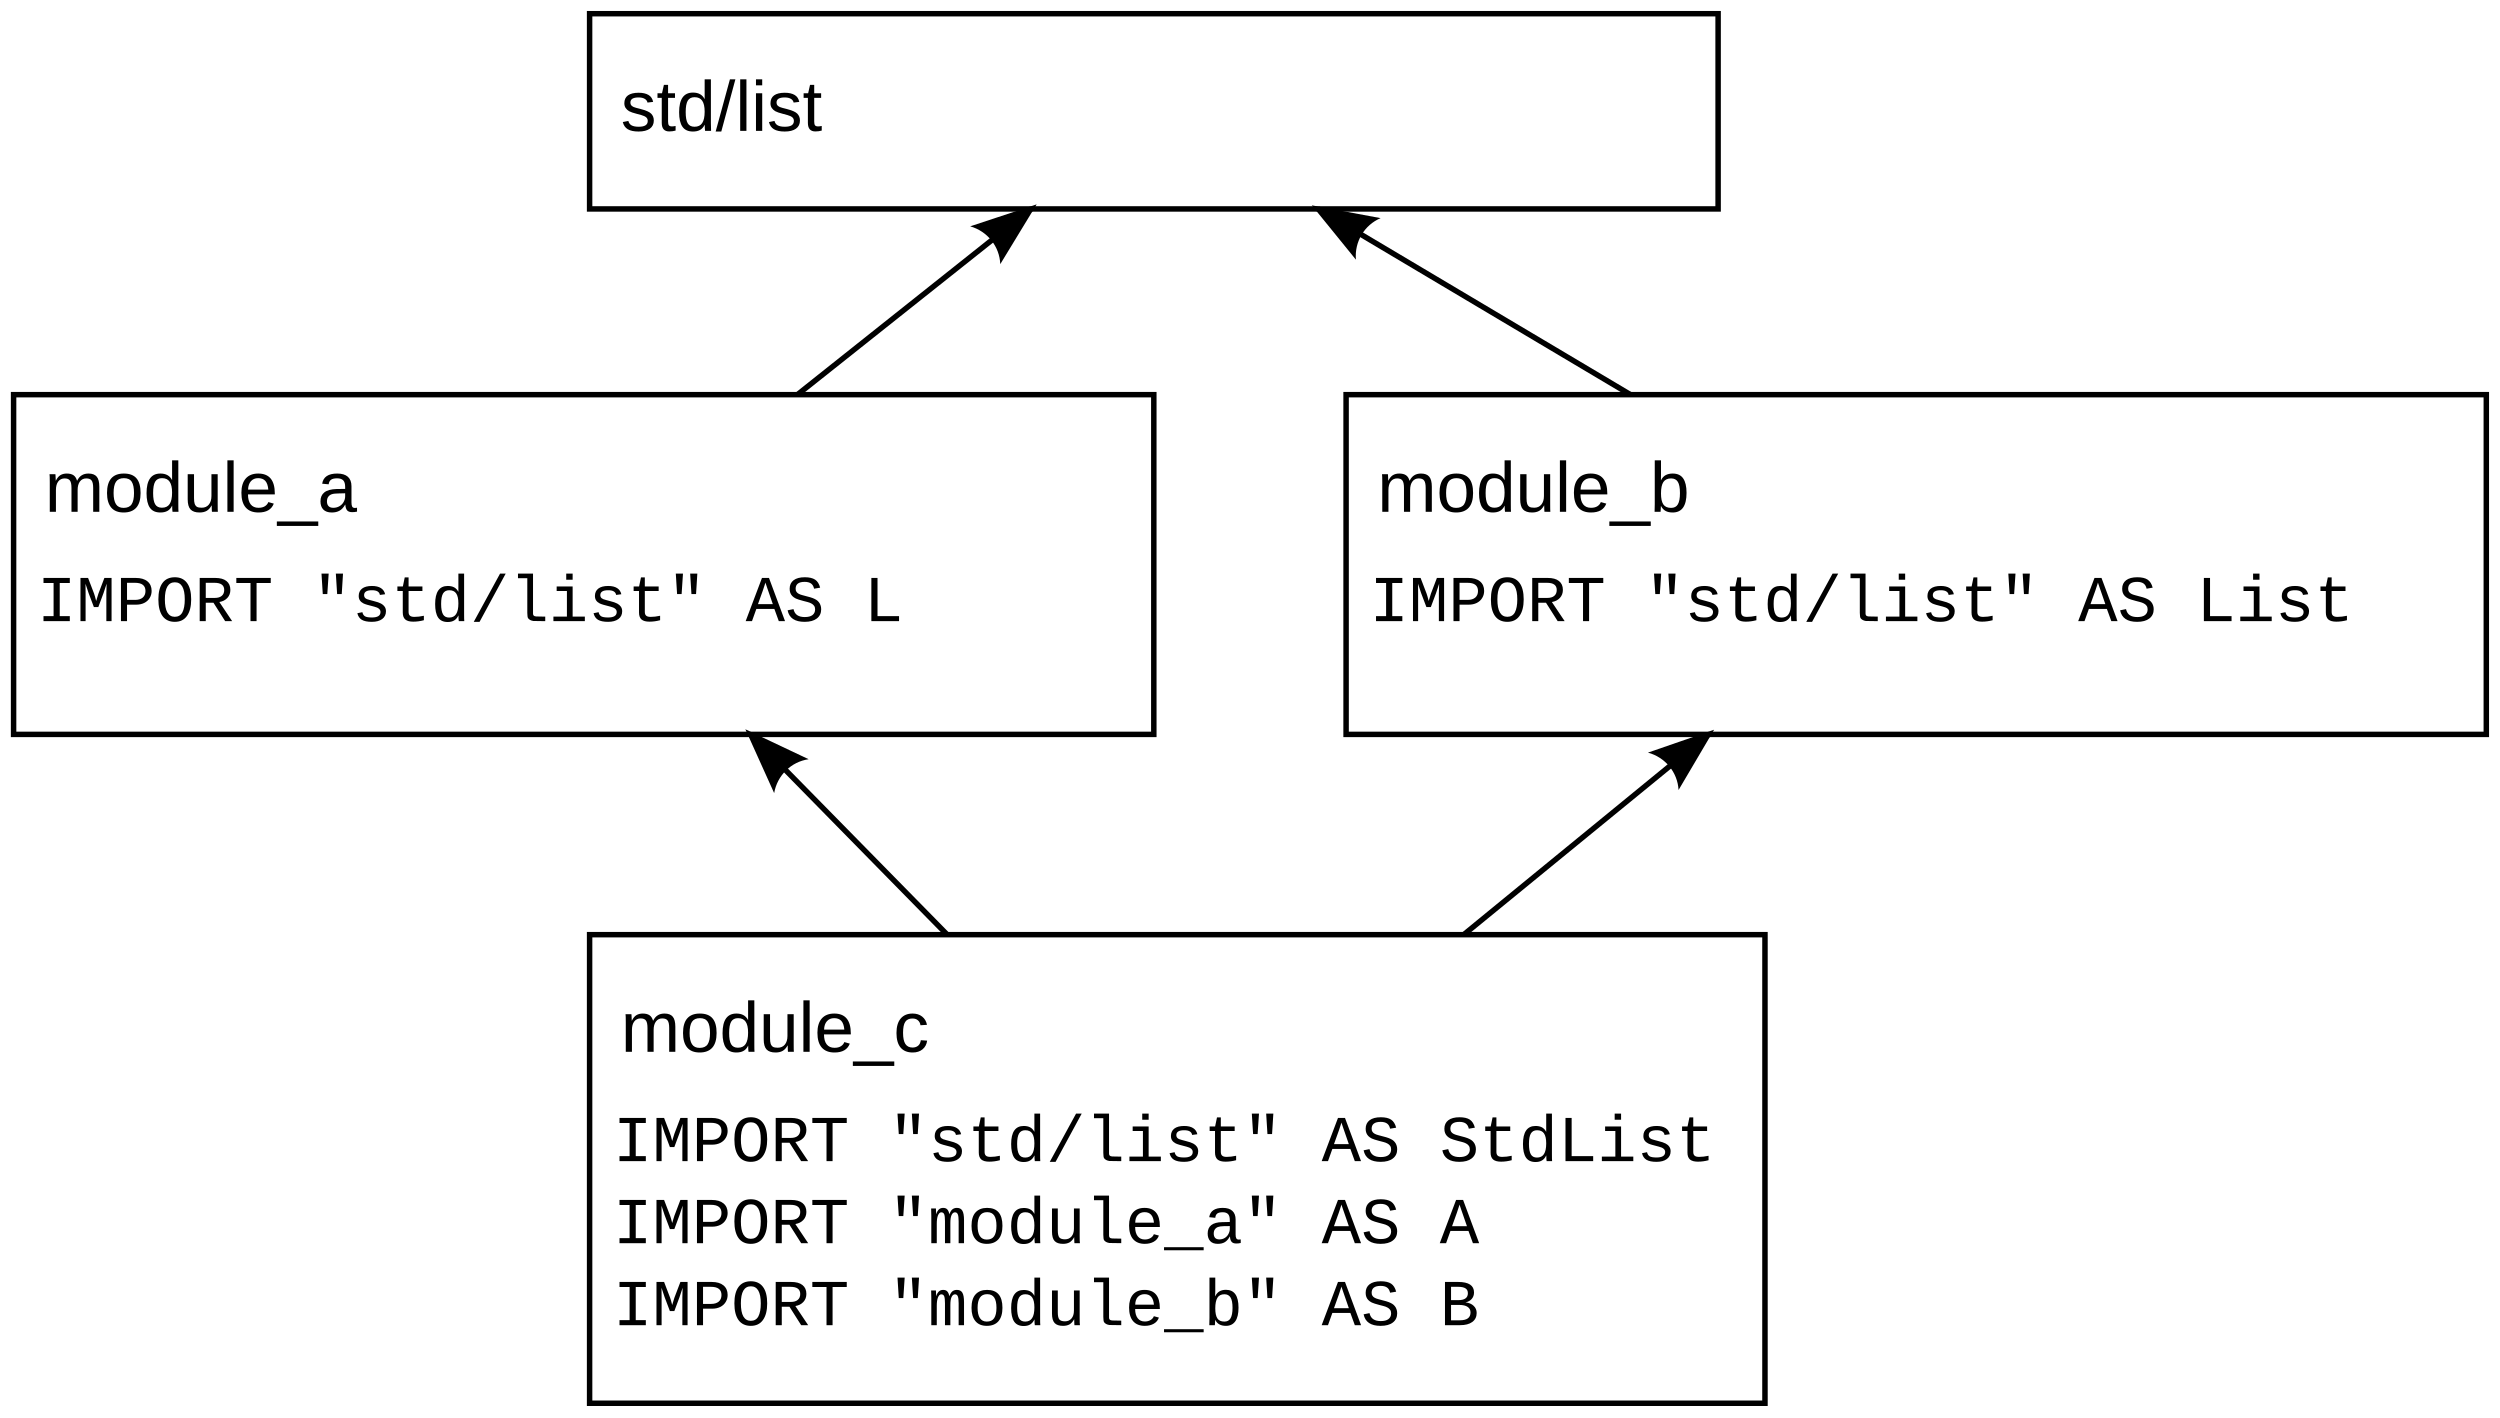
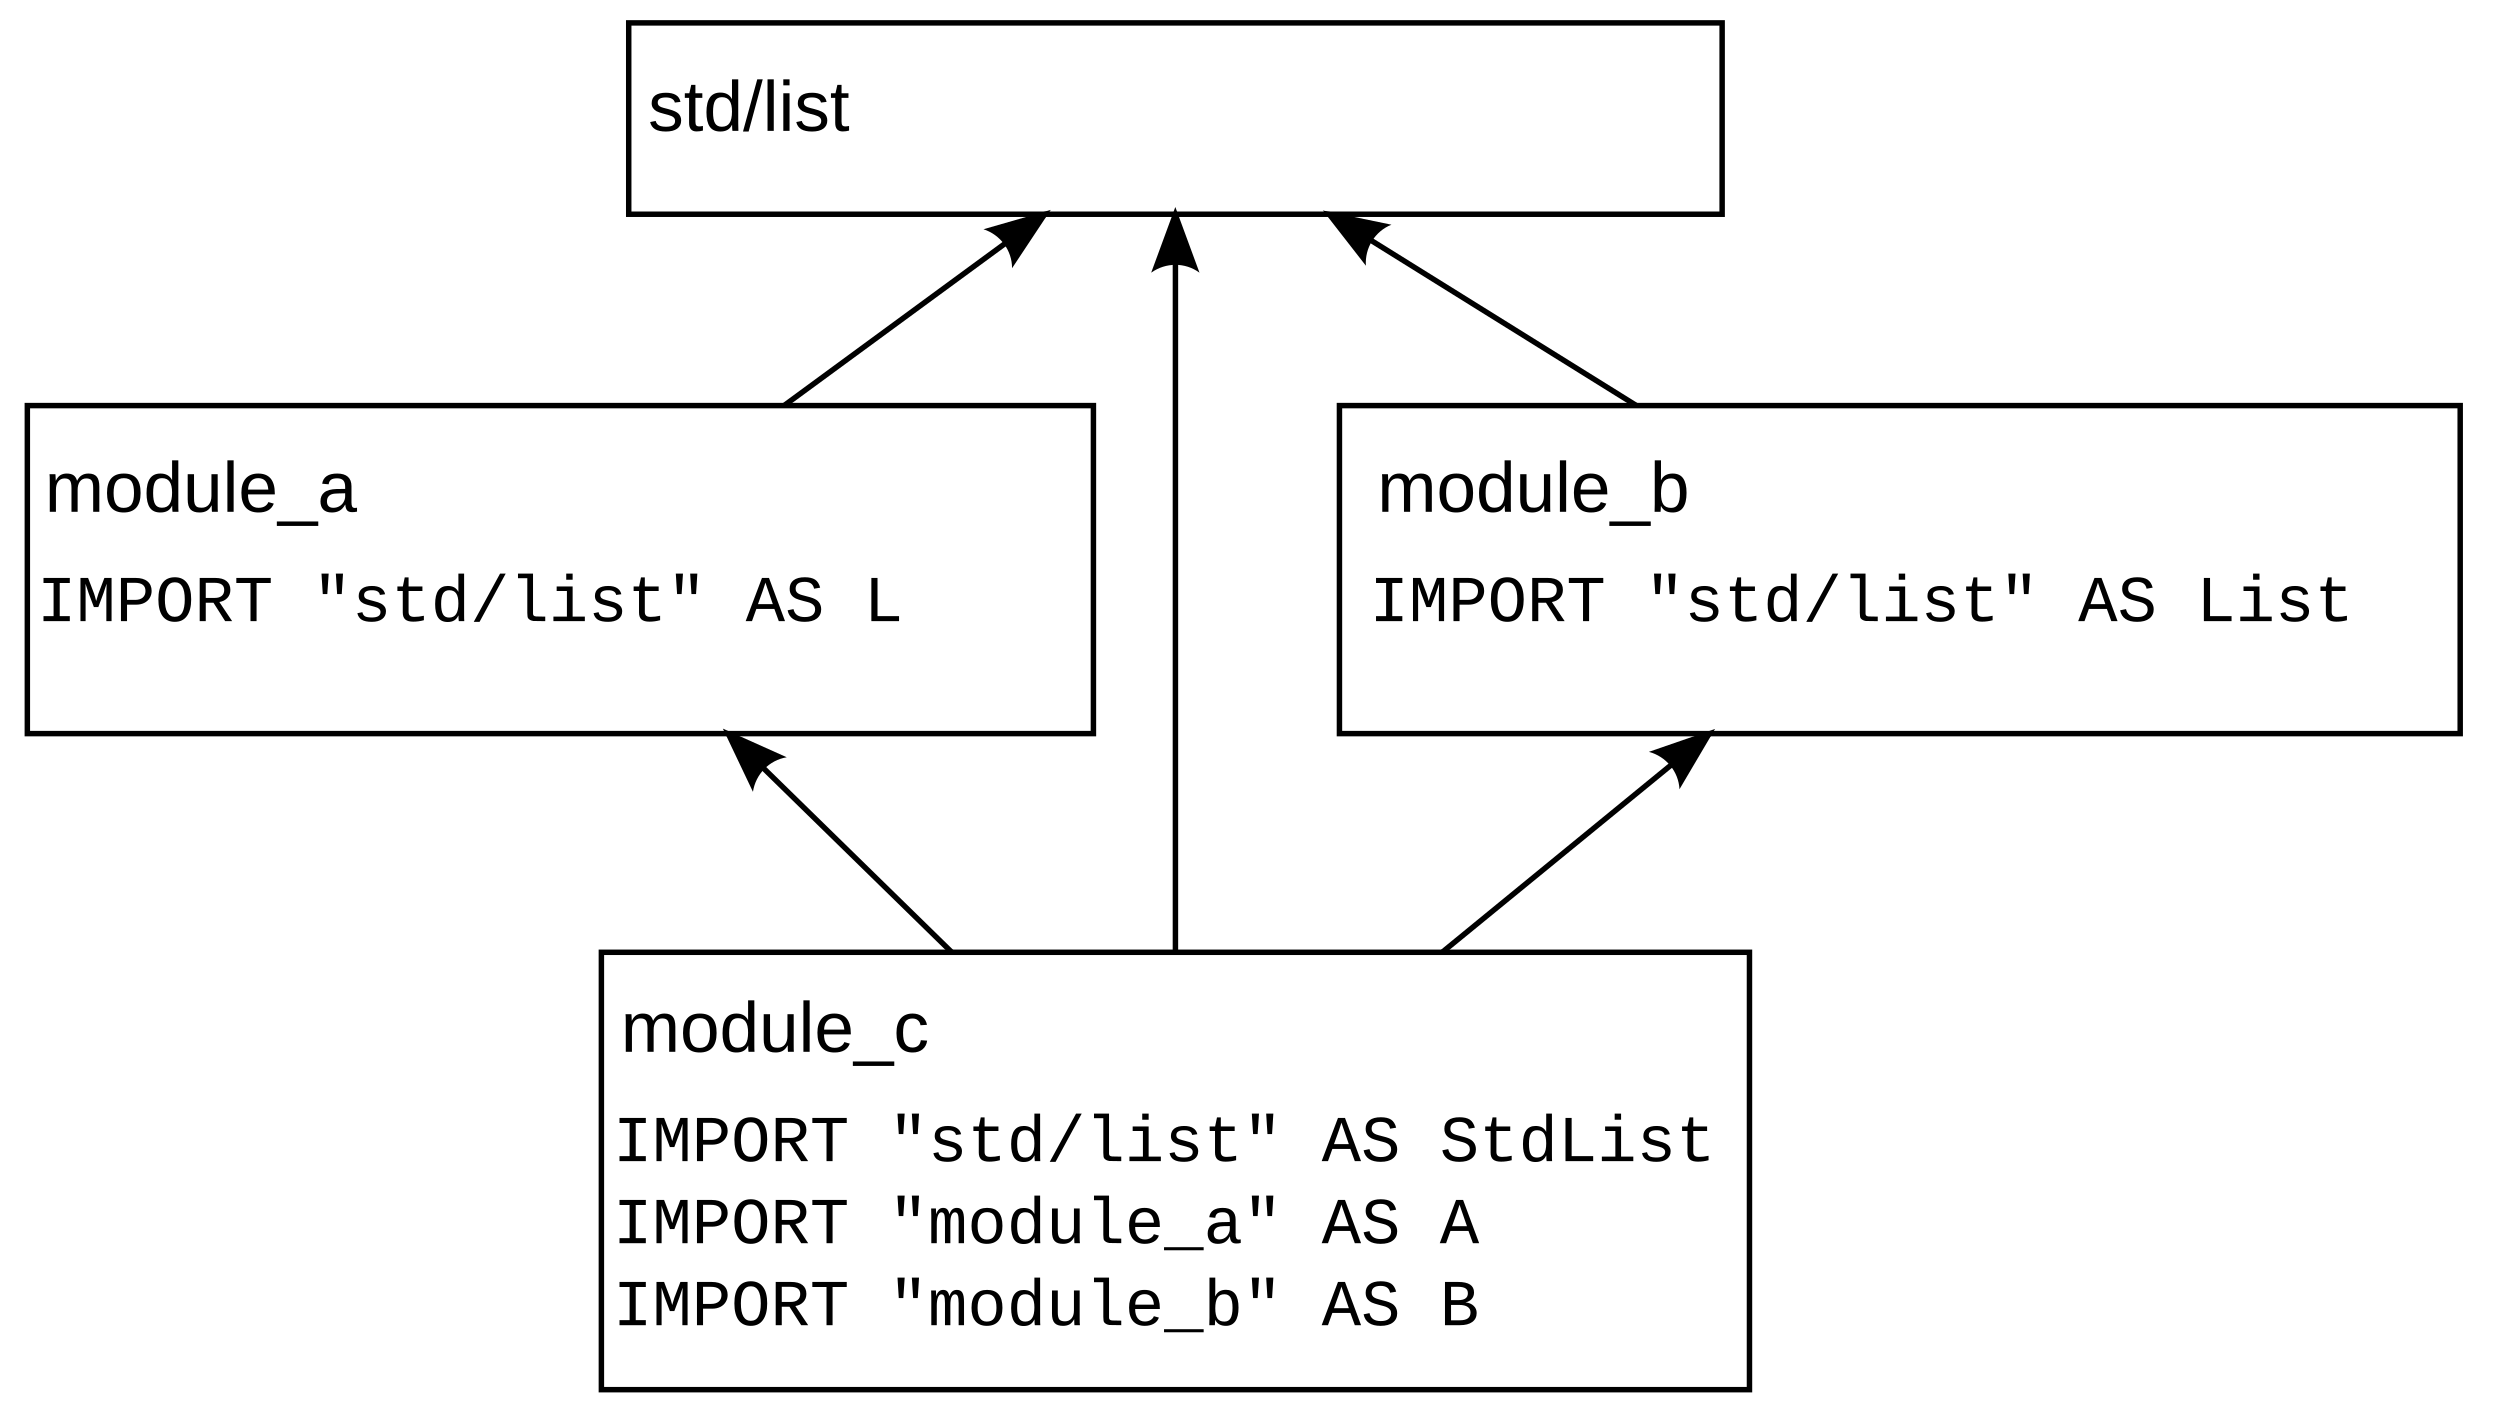
<svg xmlns="http://www.w3.org/2000/svg" width="457.281" height="259.188" id="svg2" version="1.1">
  <defs id="defs4">
    <marker orient="auto" refY="0" refX="0" id="Arrow2Lend" style="overflow:visible">
      <path id="path3890" style="fill-rule:evenodd;stroke-width:0.625;stroke-linejoin:round" d="M 8.719,4.034 -2.207,0.016 8.719,-4.002 c -1.745,2.372 -1.735,5.617 -6e-7,8.035 z" transform="matrix(-1.1,0,0,-1.1,-1.1,0)" />
    </marker>
    <marker orient="auto" refY="0" refX="0" id="Arrow1Lend" style="overflow:visible">
      <path id="path3872" d="M 0,0 5,-5 -12.5,0 5,5 0,0 z" style="fill-rule:evenodd;stroke:#000000;stroke-width:1pt" transform="matrix(-0.8,0,0,-0.8,-10,0)" />
    </marker>
  </defs>
  <g id="layer1" transform="translate(-120.4375,-134.7188)">
-     <rect style="fill:none;stroke:#000000;stroke-width:1;stroke-linecap:butt;stroke-linejoin:miter;stroke-miterlimit:4;stroke-opacity:1;stroke-dasharray:none" id="rect3769" width="208.561" height="62.14" x="122.923" y="206.908" />
+     <rect style="fill:none;stroke:#000000;stroke-width:1;stroke-linecap:butt;stroke-linejoin:miter;stroke-miterlimit:4;stroke-opacity:1;stroke-dasharray:none" id="rect3769" width="195" height="60" x="125.438" y="208.906" />
    <text xml:space="preserve" style="font-size:40px;font-style:normal;font-variant:normal;font-weight:normal;font-stretch:normal;line-height:125%;letter-spacing:0px;word-spacing:0px;fill:#000000;fill-opacity:1;stroke:none;font-family:Arial;-inkscape-font-specification:Arial" x="128.637" y="228.335" id="text3771">
      <tspan id="tspan3773" x="128.637" y="228.335" style="font-size:13px">module_a</tspan>
    </text>
    <text xml:space="preserve" style="font-size:40px;font-style:normal;font-variant:normal;font-weight:bold;font-stretch:normal;line-height:125%;letter-spacing:0px;word-spacing:0px;fill:#000000;fill-opacity:1;stroke:none;font-family:Angostura;-inkscape-font-specification:Angostura Bold" x="127.208" y="248.334" id="text3775">
      <tspan id="tspan3779" x="127.208" y="248.334" style="font-size:12px;font-style:normal;font-variant:normal;font-weight:normal;font-stretch:normal;font-family:Courier New;-inkscape-font-specification:Courier New">IMPORT "std/list" AS L</tspan>
    </text>
-     <rect style="fill:none;stroke:#000000;stroke-width:1;stroke-linecap:butt;stroke-linejoin:miter;stroke-miterlimit:4;stroke-opacity:1;stroke-dasharray:none" id="rect3769-3" width="208.561" height="62.14" x="366.654" y="206.908" />
+     <rect style="fill:none;stroke:#000000;stroke-width:1;stroke-linecap:butt;stroke-linejoin:miter;stroke-miterlimit:4;stroke-opacity:1;stroke-dasharray:none" id="rect3769-3" width="205" height="60" x="365.438" y="208.906" />
    <text xml:space="preserve" style="font-size:40px;font-style:normal;font-variant:normal;font-weight:normal;font-stretch:normal;line-height:125%;letter-spacing:0px;word-spacing:0px;fill:#000000;fill-opacity:1;stroke:none;font-family:Arial;-inkscape-font-specification:Arial" x="372.368" y="228.335" id="text3771-8">
      <tspan id="tspan3773-6" x="372.368" y="228.335" style="font-size:13px">module_b</tspan>
    </text>
    <text xml:space="preserve" style="font-size:40px;font-style:normal;font-variant:normal;font-weight:bold;font-stretch:normal;line-height:125%;letter-spacing:0px;word-spacing:0px;fill:#000000;fill-opacity:1;stroke:none;font-family:Angostura;-inkscape-font-specification:Angostura Bold" x="370.94" y="248.334" id="text3775-5">
      <tspan id="tspan3779-3" x="370.94" y="248.334" style="font-size:12px;font-style:normal;font-variant:normal;font-weight:normal;font-stretch:normal;font-family:Courier New;-inkscape-font-specification:Courier New">IMPORT "std/list" AS List</tspan>
    </text>
-     <rect style="fill:none;stroke:#000000;stroke-width:1;stroke-linecap:butt;stroke-linejoin:miter;stroke-miterlimit:4;stroke-opacity:1;stroke-dasharray:none" id="rect3769-9" width="206.418" height="35.712" x="228.283" y="137.225" />
-     <text xml:space="preserve" style="font-size:40px;font-style:normal;font-variant:normal;font-weight:normal;font-stretch:normal;line-height:125%;letter-spacing:0px;word-spacing:0px;fill:#000000;fill-opacity:1;stroke:none;font-family:Arial;-inkscape-font-specification:Arial" x="233.997" y="158.653" id="text3771-3">
-       <tspan id="tspan3773-0" x="233.997" y="158.653" style="font-size:13px">std/list</tspan>
+     <rect style="fill:none;stroke:#000000;stroke-width:1;stroke-linecap:butt;stroke-linejoin:miter;stroke-miterlimit:4;stroke-opacity:1;stroke-dasharray:none" id="rect3769-9" width="200" height="35" x="235.438" y="138.906" />
+     <text xml:space="preserve" style="font-size:40px;font-style:normal;font-variant:normal;font-weight:normal;font-stretch:normal;line-height:125%;letter-spacing:0px;word-spacing:0px;fill:#000000;fill-opacity:1;stroke:none;font-family:Arial;-inkscape-font-specification:Arial" x="238.997" y="158.653" id="text3771-3">
+       <tspan id="tspan3773-0" x="238.997" y="158.653" style="font-size:13px">std/list</tspan>
    </text>
-     <rect style="fill:none;stroke:#000000;stroke-width:1;stroke-linecap:butt;stroke-linejoin:miter;stroke-miterlimit:4;stroke-opacity:1;stroke-dasharray:none" id="rect3769-7" width="214.989" height="85.71" x="228.283" y="305.682" />
+     <rect style="fill:none;stroke:#000000;stroke-width:1;stroke-linecap:butt;stroke-linejoin:miter;stroke-miterlimit:4;stroke-opacity:1;stroke-dasharray:none" id="rect3769-7" width="210" height="80" x="230.438" y="308.906" />
    <text xml:space="preserve" style="font-size:40px;font-style:normal;font-variant:normal;font-weight:normal;font-stretch:normal;line-height:125%;letter-spacing:0px;word-spacing:0px;fill:#000000;fill-opacity:1;stroke:none;font-family:Arial;-inkscape-font-specification:Arial" x="233.997" y="327.11" id="text3771-1">
      <tspan id="tspan3773-2" x="233.997" y="327.11" style="font-size:13px">module_c</tspan>
    </text>
    <text xml:space="preserve" style="font-size:40px;font-style:normal;font-variant:normal;font-weight:bold;font-stretch:normal;line-height:125%;letter-spacing:0px;word-spacing:0px;fill:#000000;fill-opacity:1;stroke:none;font-family:Angostura;-inkscape-font-specification:Angostura Bold" x="232.568" y="347.109" id="text3775-4">
      <tspan id="tspan3779-8" x="232.568" y="347.109" style="font-size:12px;font-style:normal;font-variant:normal;font-weight:normal;font-stretch:normal;font-family:Courier New;-inkscape-font-specification:Courier New">IMPORT "std/list" AS StdList</tspan>
      <tspan x="232.568" y="362.109" style="font-size:12px;font-style:normal;font-variant:normal;font-weight:normal;font-stretch:normal;font-family:Courier New;-inkscape-font-specification:Courier New" id="tspan3843">IMPORT "module_a" AS A</tspan>
      <tspan x="232.568" y="377.109" style="font-size:12px;font-style:normal;font-variant:normal;font-weight:normal;font-stretch:normal;font-family:Courier New;-inkscape-font-specification:Courier New" id="tspan3845">IMPORT "module_b" AS B</tspan>
    </text>
-     <path style="fill:none;stroke:#000000;stroke-width:1px;stroke-linecap:butt;stroke-linejoin:miter;stroke-opacity:1;marker-end:url(#Arrow2Lend)" d="m 388.167,305.682 44.786,-36.635" id="path3855" />
-     <path style="fill:none;stroke:#000000;stroke-width:1px;stroke-linecap:butt;stroke-linejoin:miter;stroke-opacity:1;marker-end:url(#Arrow2Lend)" d="M 418.671,206.908 361.529,172.938" id="path3859" />
-     <path style="fill:none;stroke:#000000;stroke-width:1px;stroke-linecap:butt;stroke-linejoin:miter;stroke-opacity:1;marker-end:url(#Arrow2Lend)" d="m 266.291,206.908 42.737,-33.97" id="path3861" />
-     <path style="fill:none;stroke:#000000;stroke-width:1px;stroke-linecap:butt;stroke-linejoin:miter;stroke-opacity:1;marker-end:url(#Arrow2Lend)" d="M 293.692,305.682 257.715,269.047" id="path3863" />
+     <path style="fill:none;stroke:#000000;stroke-width:1px;stroke-linecap:butt;stroke-linejoin:miter;stroke-opacity:1;marker-end:url(#Arrow2Lend)" d="m 384.225,308.906 48.899,-40" id="path3855" />
+     <path style="fill:none;stroke:#000000;stroke-width:1px;stroke-linecap:butt;stroke-linejoin:miter;stroke-opacity:1;marker-end:url(#Arrow2Lend)" d="m 419.756,208.906 -56.212,-35" id="path3859" />
+     <path style="fill:none;stroke:#000000;stroke-width:1px;stroke-linecap:butt;stroke-linejoin:miter;stroke-opacity:1;marker-end:url(#Arrow2Lend)" d="m 263.847,208.906 47.727,-35" id="path3861" />
+     <path style="fill:none;stroke:#000000;stroke-width:1px;stroke-linecap:butt;stroke-linejoin:miter;stroke-opacity:1;marker-end:url(#Arrow2Lend);display:inline" d="m 294.528,308.906 -40.909,-40" id="path3863" />
+     <path style="fill:none;stroke:#000000;stroke-width:1px;stroke-linecap:butt;stroke-linejoin:miter;stroke-opacity:1;marker-end:url(#Arrow2Lend)" d="m 215,174.188 0,-135" id="path3014" transform="translate(120.4375,134.7188)" />
  </g>
</svg>
